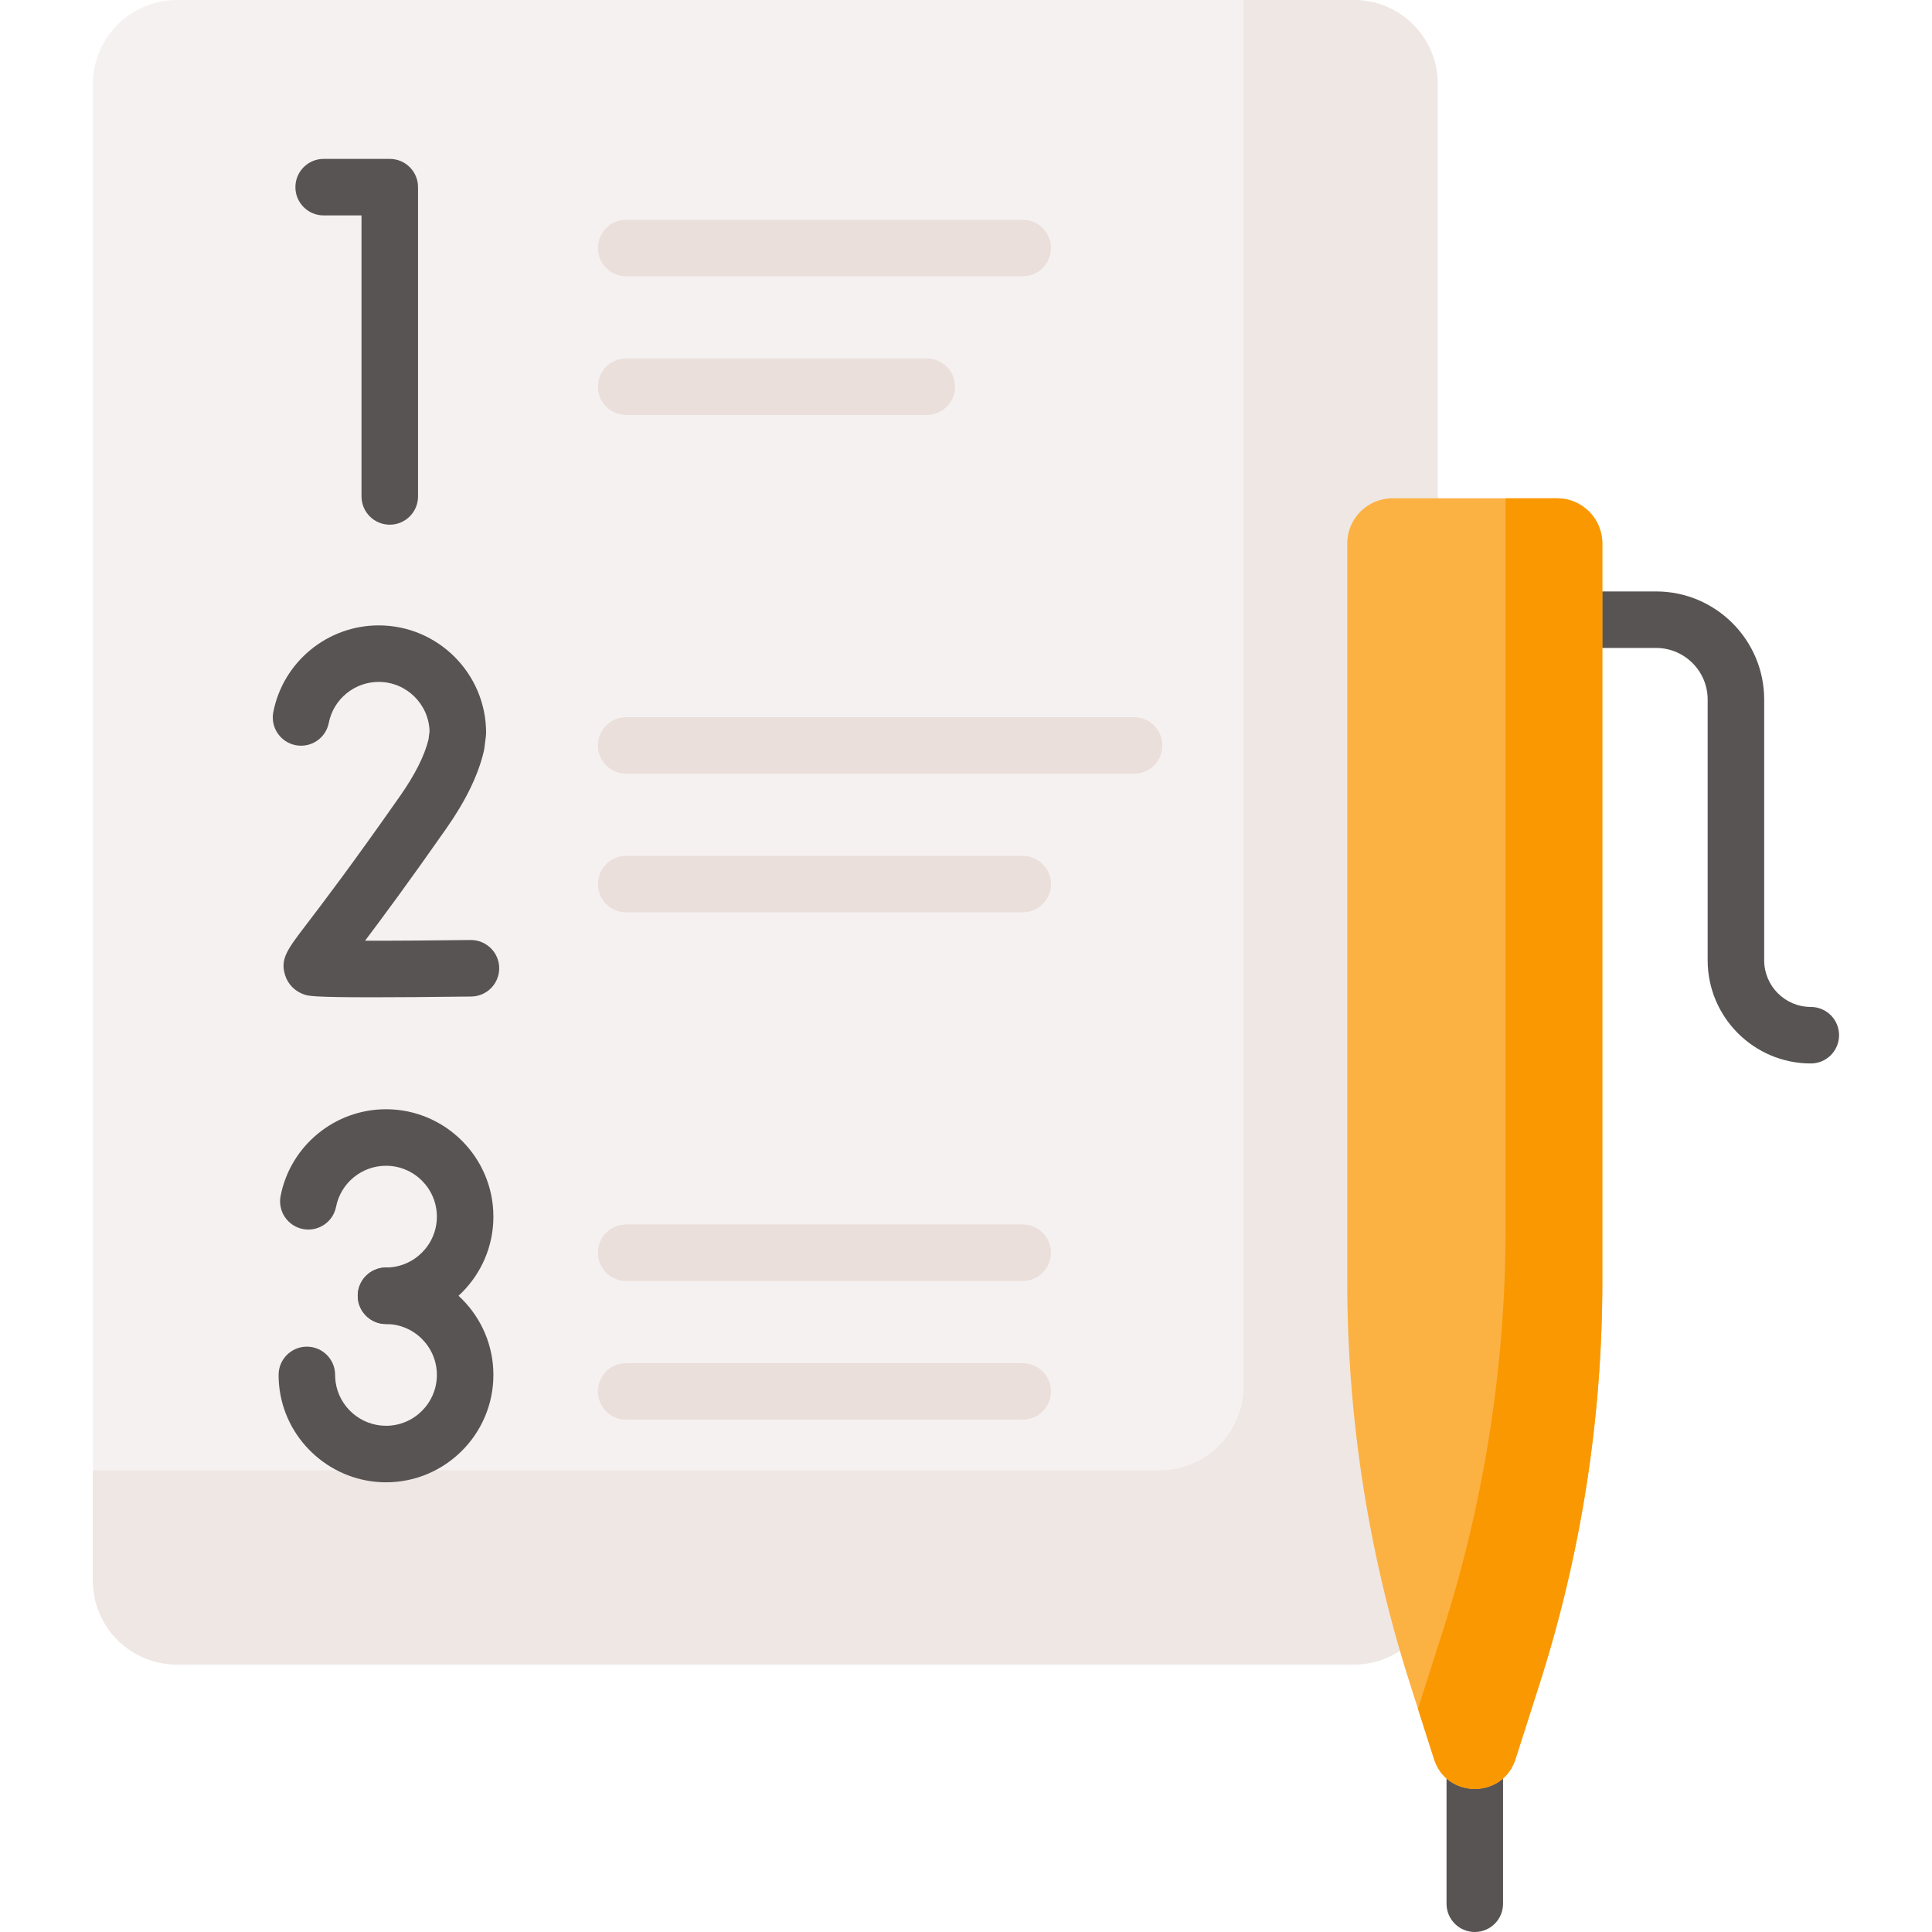
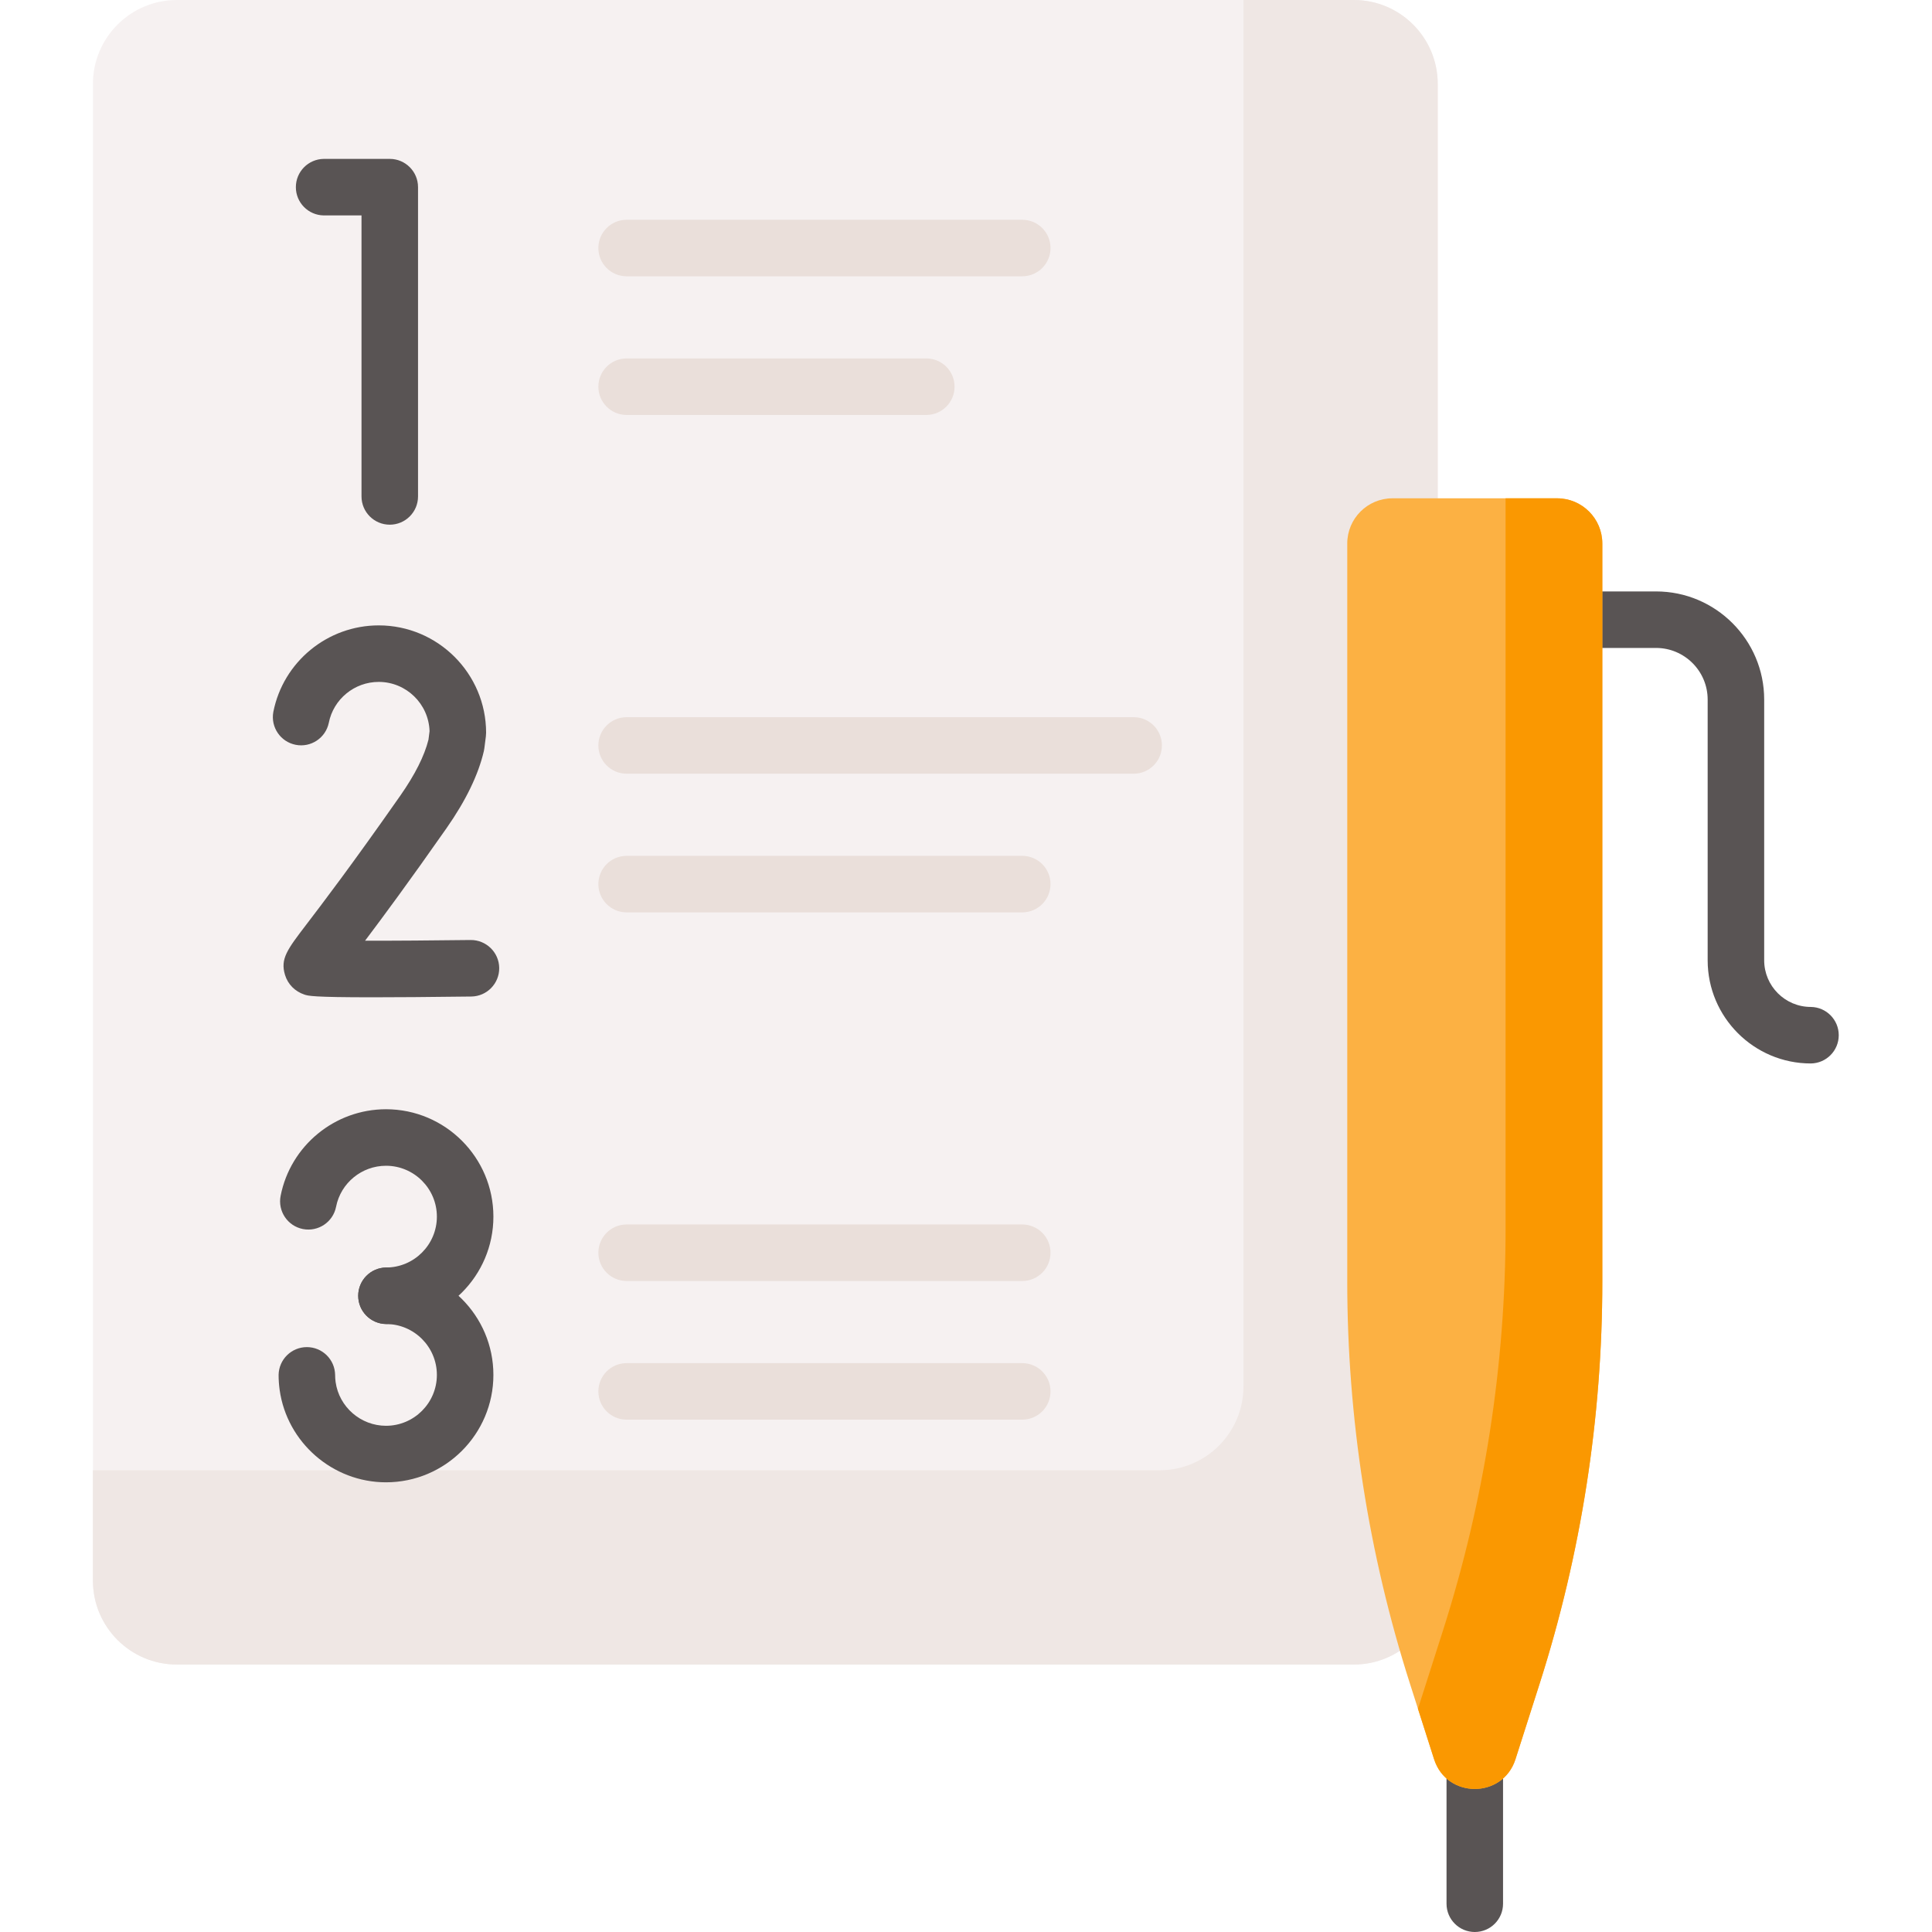
- <svg xmlns="http://www.w3.org/2000/svg" id="Capa_1" enable-background="new 0 0 512 512" height="512" viewBox="0 0 512 512" width="512">
+ <svg xmlns="http://www.w3.org/2000/svg" height="512" width="512">
+   <path d="M358.748 441.119H46.888c-12.294 0-22.26-9.966-22.26-22.26V22.26C24.627 9.966 34.594 0 46.888 0h311.86c12.294 0 22.26 9.966 22.26 22.26v396.598c.001 12.294-9.966 22.261-22.26 22.261z" fill="#f6f1f1" />
+   <path d="M358.78 0h-29.251v367.411c0 12.277-9.952 22.229-22.229 22.229H24.627v29.251c0 12.276 9.952 22.229 22.229 22.229H358.78c12.276 0 22.229-9.952 22.229-22.229V22.229C381.009 9.952 371.056 0 358.78 0z" fill="#efe7e4" />
+   <path d="M103.293 139.048a7.49 7.49 0 01-7.489-7.489V57.087h-10.03a7.49 7.49 0 010-14.978h17.519a7.49 7.49 0 017.489 7.489v81.961a7.49 7.49 0 01-7.489 7.489zM98.677 264.293c-15.856 0-17.016-.388-18.005-.718-2.504-.834-4.375-2.725-5.133-5.188-1.312-4.264.571-6.73 5.603-13.319 4.17-5.46 11.932-15.623 24.936-34.203 3.897-5.569 6.409-10.562 7.472-14.849l.287-2.246c-.225-7.239-6.184-13.058-13.476-13.058-6.43 0-11.994 4.568-13.23 10.861a7.49 7.49 0 01-14.698-2.886c2.612-13.3 14.357-22.953 27.928-22.953 15.693 0 28.461 12.768 28.461 28.461 0 .317-.02.634-.06.949l-.405 3.171a7.488 7.488 0 01-.133.742c-1.446 6.239-4.768 13.101-9.874 20.397-10.024 14.322-16.984 23.723-21.607 29.844 7.853.02 18.237-.065 27.97-.187 4.12-.038 7.531 3.259 7.583 7.395s-3.259 7.531-7.395 7.583c-11.568.144-20.022.204-26.224.204zM102.295 350.883a7.49 7.49 0 010-14.978c7.434 0 13.483-6.048 13.483-13.483s-6.048-13.483-13.483-13.483c-6.43 0-11.994 4.568-13.23 10.861a7.489 7.489 0 11-14.698-2.886c2.612-13.3 14.357-22.953 27.928-22.953 15.693 0 28.461 12.768 28.461 28.462 0 15.692-12.768 28.46-28.461 28.46z" fill="#595454" />
+   <path d="M102.295 392.827c-14.12 0-26.238-10.533-28.188-24.501a28.71 28.71 0 01-.274-3.96 7.49 7.49 0 0114.978 0c0 .634.044 1.27.13 1.888.923 6.61 6.663 11.594 13.353 11.594 7.434 0 13.483-6.048 13.483-13.483s-6.048-13.483-13.483-13.483a7.49 7.49 0 010-14.978c15.693 0 28.461 12.768 28.461 28.462.001 15.693-12.767 28.461-28.46 28.461z" fill="#595454" />
+   <path d="M271.03 73.221H165.94a7.49 7.49 0 010-14.978h105.09a7.49 7.49 0 010 14.978zM245.602 109.968H165.94a7.49 7.49 0 010-14.978h79.662a7.49 7.49 0 010 14.978zM300.553 205.04H165.94a7.49 7.49 0 010-14.978h134.613a7.49 7.49 0 010 14.978zM271.03 241.788H165.94a7.49 7.49 0 010-14.978h105.09a7.49 7.49 0 010 14.978zM271.03 339.477H165.94a7.49 7.49 0 010-14.978h105.09a7.49 7.49 0 010 14.978z" fill="#eadfda" />
  <g>
-     <g>
-       <g>
-         <path d="m358.748 441.119h-311.86c-12.294 0-22.26-9.966-22.26-22.26v-396.599c-.001-12.294 9.966-22.26 22.26-22.26h311.86c12.294 0 22.26 9.966 22.26 22.26v396.598c.001 12.294-9.966 22.261-22.26 22.261z" fill="#f6f1f1" />
-       </g>
-       <g>
-         <path d="m358.78 0h-29.251v367.411c0 12.277-9.952 22.229-22.229 22.229h-282.673v29.251c0 12.276 9.952 22.229 22.229 22.229h311.924c12.276 0 22.229-9.952 22.229-22.229v-396.662c0-12.277-9.953-22.229-22.229-22.229z" fill="#efe7e4" />
-       </g>
-       <g>
-         <g>
-           <path d="m103.293 139.048c-4.136 0-7.489-3.353-7.489-7.489v-74.472h-10.03c-4.136 0-7.489-3.353-7.489-7.489s3.353-7.489 7.489-7.489h17.519c4.136 0 7.489 3.353 7.489 7.489v81.961c0 4.136-3.353 7.489-7.489 7.489z" fill="#595454" />
-         </g>
-       </g>
-       <g>
-         <g>
-           <path d="m98.677 264.293c-15.856 0-17.016-.388-18.005-.718-2.504-.834-4.375-2.725-5.133-5.188-1.312-4.264.571-6.73 5.603-13.319 4.17-5.46 11.932-15.623 24.936-34.203 3.897-5.569 6.409-10.562 7.472-14.849l.287-2.246c-.225-7.239-6.184-13.058-13.476-13.058-6.43 0-11.994 4.568-13.23 10.861-.797 4.058-4.733 6.703-8.792 5.906s-6.703-4.733-5.906-8.792c2.612-13.3 14.357-22.953 27.928-22.953 15.693 0 28.461 12.768 28.461 28.461 0 .317-.02.634-.06.949l-.405 3.171c-.032.249-.076.497-.133.742-1.446 6.239-4.768 13.101-9.874 20.397-10.024 14.322-16.984 23.723-21.607 29.844 7.853.02 18.237-.065 27.97-.187 4.12-.038 7.531 3.259 7.583 7.395s-3.259 7.531-7.395 7.583c-11.568.144-20.022.204-26.224.204z" fill="#595454" />
-         </g>
-       </g>
-       <g>
-         <g>
-           <path d="m102.295 350.883c-4.136 0-7.489-3.353-7.489-7.489s3.353-7.489 7.489-7.489c7.434 0 13.483-6.048 13.483-13.483s-6.048-13.483-13.483-13.483c-6.43 0-11.994 4.568-13.23 10.861-.797 4.059-4.735 6.699-8.792 5.906-4.059-.797-6.703-4.733-5.906-8.792 2.612-13.3 14.357-22.953 27.928-22.953 15.693 0 28.461 12.768 28.461 28.462 0 15.692-12.768 28.46-28.461 28.46z" fill="#595454" />
-         </g>
-         <g>
-           <path d="m102.295 392.827c-14.12 0-26.238-10.533-28.188-24.501-.182-1.302-.274-2.635-.274-3.96 0-4.136 3.353-7.489 7.489-7.489s7.489 3.353 7.489 7.489c0 .634.044 1.27.13 1.888.923 6.61 6.663 11.594 13.353 11.594 7.434 0 13.483-6.048 13.483-13.483s-6.048-13.483-13.483-13.483c-4.136 0-7.489-3.353-7.489-7.489s3.353-7.489 7.489-7.489c15.693 0 28.461 12.768 28.461 28.462.001 15.693-12.767 28.461-28.46 28.461z" fill="#595454" />
-         </g>
-       </g>
-       <g>
-         <path d="m271.03 73.221h-105.09c-4.136 0-7.489-3.353-7.489-7.489s3.353-7.489 7.489-7.489h105.09c4.136 0 7.489 3.353 7.489 7.489s-3.353 7.489-7.489 7.489z" fill="#eadfda" />
-       </g>
-       <g>
-         <path d="m245.602 109.968h-79.662c-4.136 0-7.489-3.353-7.489-7.489s3.353-7.489 7.489-7.489h79.662c4.136 0 7.489 3.353 7.489 7.489s-3.353 7.489-7.489 7.489z" fill="#eadfda" />
-       </g>
-       <g>
-         <path d="m300.553 205.04h-134.613c-4.136 0-7.489-3.353-7.489-7.489s3.353-7.489 7.489-7.489h134.613c4.136 0 7.489 3.353 7.489 7.489s-3.353 7.489-7.489 7.489z" fill="#eadfda" />
-       </g>
-       <g>
-         <path d="m271.03 241.788h-105.09c-4.136 0-7.489-3.353-7.489-7.489s3.353-7.489 7.489-7.489h105.09c4.136 0 7.489 3.353 7.489 7.489s-3.353 7.489-7.489 7.489z" fill="#eadfda" />
-       </g>
-       <g>
-         <path d="m271.03 339.477h-105.09c-4.136 0-7.489-3.353-7.489-7.489s3.353-7.489 7.489-7.489h105.09c4.136 0 7.489 3.353 7.489 7.489s-3.353 7.489-7.489 7.489z" fill="#eadfda" />
-       </g>
-       <g>
-         <path d="m271.03 376.224h-105.09c-4.136 0-7.489-3.353-7.489-7.489s3.353-7.489 7.489-7.489h105.09c4.136 0 7.489 3.353 7.489 7.489s-3.353 7.489-7.489 7.489z" fill="#eadfda" />
-       </g>
-     </g>
-     <g>
-       <g>
-         <path d="m390.834 512c-4.136 0-7.489-3.353-7.489-7.489v-45.56c0-4.136 3.353-7.489 7.489-7.489s7.489 3.353 7.489 7.489v45.56c0 4.136-3.353 7.489-7.489 7.489z" fill="#595454" />
-       </g>
-       <g>
-         <path d="m479.884 281.829c-15.073 0-27.336-12.263-27.336-27.336v-69.1c0-7.543-6.137-13.68-13.68-13.68h-29.758c-4.136 0-7.489-3.353-7.489-7.489s3.353-7.489 7.489-7.489h29.758c15.803 0 28.659 12.856 28.659 28.658v69.1c0 6.814 5.543 12.357 12.357 12.357 4.136 0 7.489 3.353 7.489 7.489s-3.353 7.49-7.489 7.49z" fill="#595454" />
-       </g>
-       <g>
-         <path d="m412.649 132.057h-43.63c-6.618 0-11.983 5.365-11.983 11.983v195.546c0 36.186 5.607 72.153 16.621 106.622l6.393 20.006c3.355 10.501 18.214 10.501 21.569 0l6.393-20.006c11.014-34.469 16.621-70.436 16.621-106.622v-195.546c-.001-6.618-5.366-11.983-11.984-11.983z" fill="#fcb143" />
-       </g>
-       <g>
-         <path d="m412.649 132.057h-13.655v193.518c0 36.186-5.607 72.153-16.621 106.622l-6.393 20.006c-.066.206-.143.4-.218.597l4.286 13.415c3.355 10.501 18.214 10.501 21.569 0l6.393-20.006c11.014-34.469 16.621-70.436 16.621-106.622v-195.547c.001-6.618-5.364-11.983-11.982-11.983z" fill="#fa9801" />
-       </g>
-     </g>
+     <path d="M271.03 376.224H165.94a7.49 7.49 0 010-14.978h105.09a7.49 7.49 0 010 14.978z" fill="#eadfda" />
+   </g>
+   <g>
+     <path d="M390.834 512a7.49 7.49 0 01-7.489-7.489v-45.56a7.49 7.49 0 0114.978 0v45.56a7.49 7.49 0 01-7.489 7.489zM479.884 281.829c-15.073 0-27.336-12.263-27.336-27.336v-69.1c0-7.543-6.137-13.68-13.68-13.68H409.11a7.49 7.49 0 010-14.978h29.758c15.803 0 28.659 12.856 28.659 28.658v69.1c0 6.814 5.543 12.357 12.357 12.357a7.49 7.49 0 010 14.979z" fill="#595454" />
+     <path d="M412.649 132.057h-43.63c-6.618 0-11.983 5.365-11.983 11.983v195.546a350.3 350.3 0 0016.621 106.622l6.393 20.006c3.355 10.501 18.214 10.501 21.569 0l6.393-20.006a350.3 350.3 0 0016.621-106.622V144.04c-.001-6.618-5.366-11.983-11.984-11.983z" fill="#fcb143" />
+     <path d="M412.649 132.057h-13.655v193.518a350.3 350.3 0 01-16.621 106.622l-6.393 20.006c-.066.206-.143.4-.218.597l4.286 13.415c3.355 10.501 18.214 10.501 21.569 0l6.393-20.006a350.3 350.3 0 0016.621-106.622V144.04c.001-6.618-5.364-11.983-11.982-11.983z" fill="#fa9801" />
  </g>
</svg>
